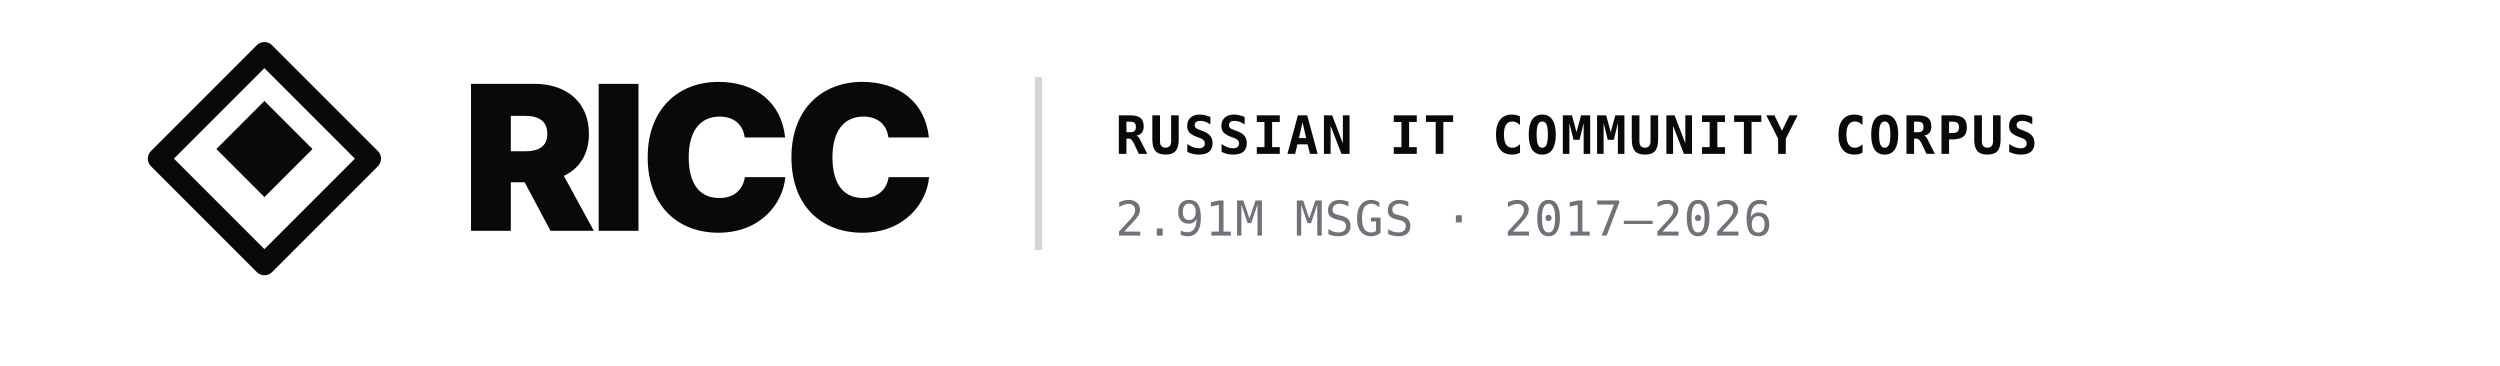
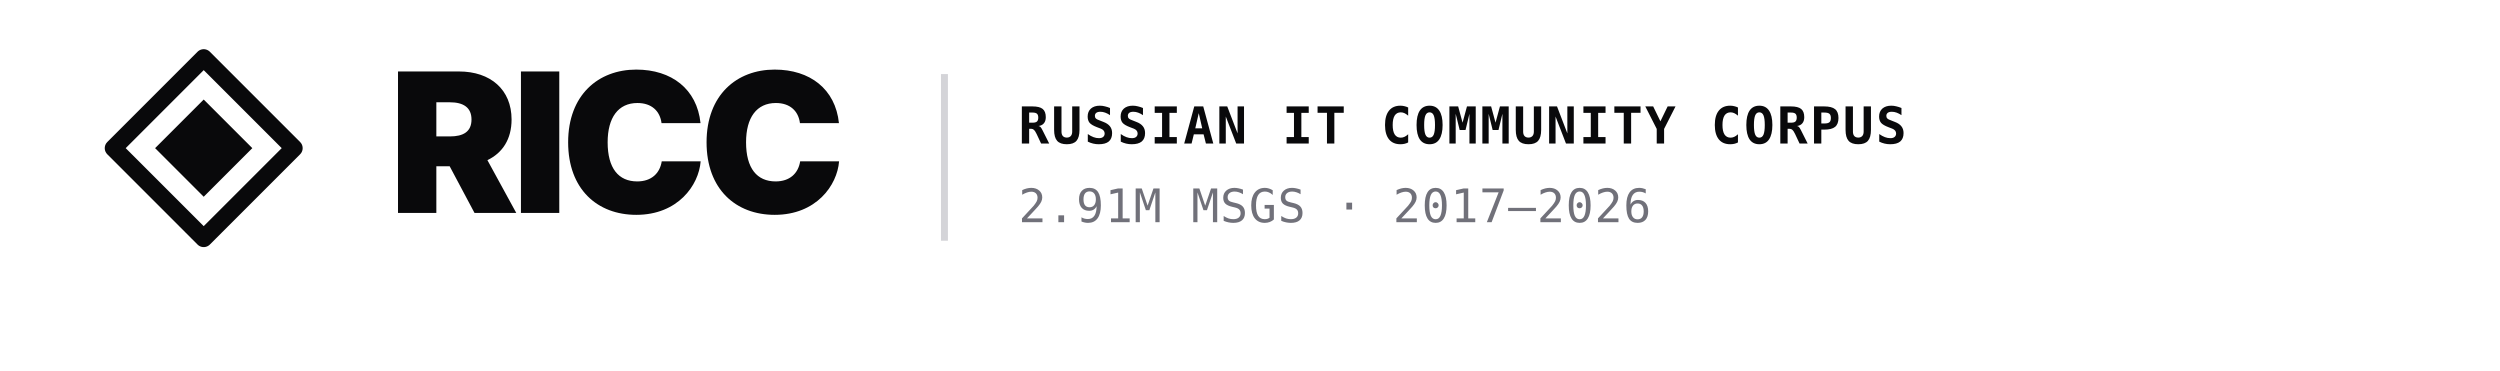
- <svg xmlns="http://www.w3.org/2000/svg" viewBox="0 0 520 76" width="520" height="76">
-   <g transform="translate(32, 10)">
-     <g transform="translate(0, 0)">
-       <polygon points="23,1 45,23 23,45 1,23" fill="none" stroke="#09090b" stroke-width="4.5" stroke-linejoin="round" />
-       <polygon points="23,11 33,21 23,31 13,21" fill="#09090b" />
+ <svg xmlns="http://www.w3.org/2000/svg" viewBox="0 0 540 80" width="540" height="80">
+   <g transform="translate(20, 0)">
+     <g transform="translate(0, 8) scale(0.75)">
+       <polygon points="32,6 58,32 32,58 6,32" fill="none" stroke="#09090b" stroke-width="5" stroke-linejoin="round" />
+       <polygon points="32,18 46,32 32,46 18,32" fill="#09090b" />
    </g>
-     <text x="64" y="38" font-family="-apple-system, BlinkMacSystemFont, 'Inter', 'SF Pro Display', Roboto, Helvetica, sans-serif" font-size="42" font-weight="900" fill="#09090b" letter-spacing="-1.5">
+     <text x="64" y="46" font-family="-apple-system, BlinkMacSystemFont, 'Inter', 'SF Pro Display', Roboto, Helvetica, sans-serif" font-size="42" font-weight="900" fill="#09090b" letter-spacing="-1.5">
      RICC
    </text>
-     <line x1="184" y1="6" x2="184" y2="42" stroke="#d4d4d8" stroke-width="1.5" />
-     <text x="200" y="22" font-family="'JetBrains Mono', 'SFMono-Regular', Menlo, Consolas, monospace" font-size="11" font-weight="700" fill="#09090b" letter-spacing="0.5">RUSSIAN IT COMMUNITY CORPUS</text>
-     <text x="200" y="39" font-family="'JetBrains Mono', 'SFMono-Regular', Menlo, Consolas, monospace" font-size="10" font-weight="500" fill="#71717a" letter-spacing="0.2">2.91M MSGS · 2017–2026</text>
+     <line x1="184" y1="16" x2="184" y2="52" stroke="#d4d4d8" stroke-width="1.5" />
+     <text x="200" y="31" font-family="'JetBrains Mono', 'SFMono-Regular', Menlo, Consolas, monospace" font-size="11" font-weight="700" fill="#09090b" letter-spacing="0.5">RUSSIAN IT COMMUNITY CORPUS</text>
+     <text x="200" y="48" font-family="'JetBrains Mono', 'SFMono-Regular', Menlo, Consolas, monospace" font-size="10" font-weight="500" fill="#71717a" letter-spacing="0.2">2.91M MSGS · 2017–2026</text>
  </g>
</svg>
